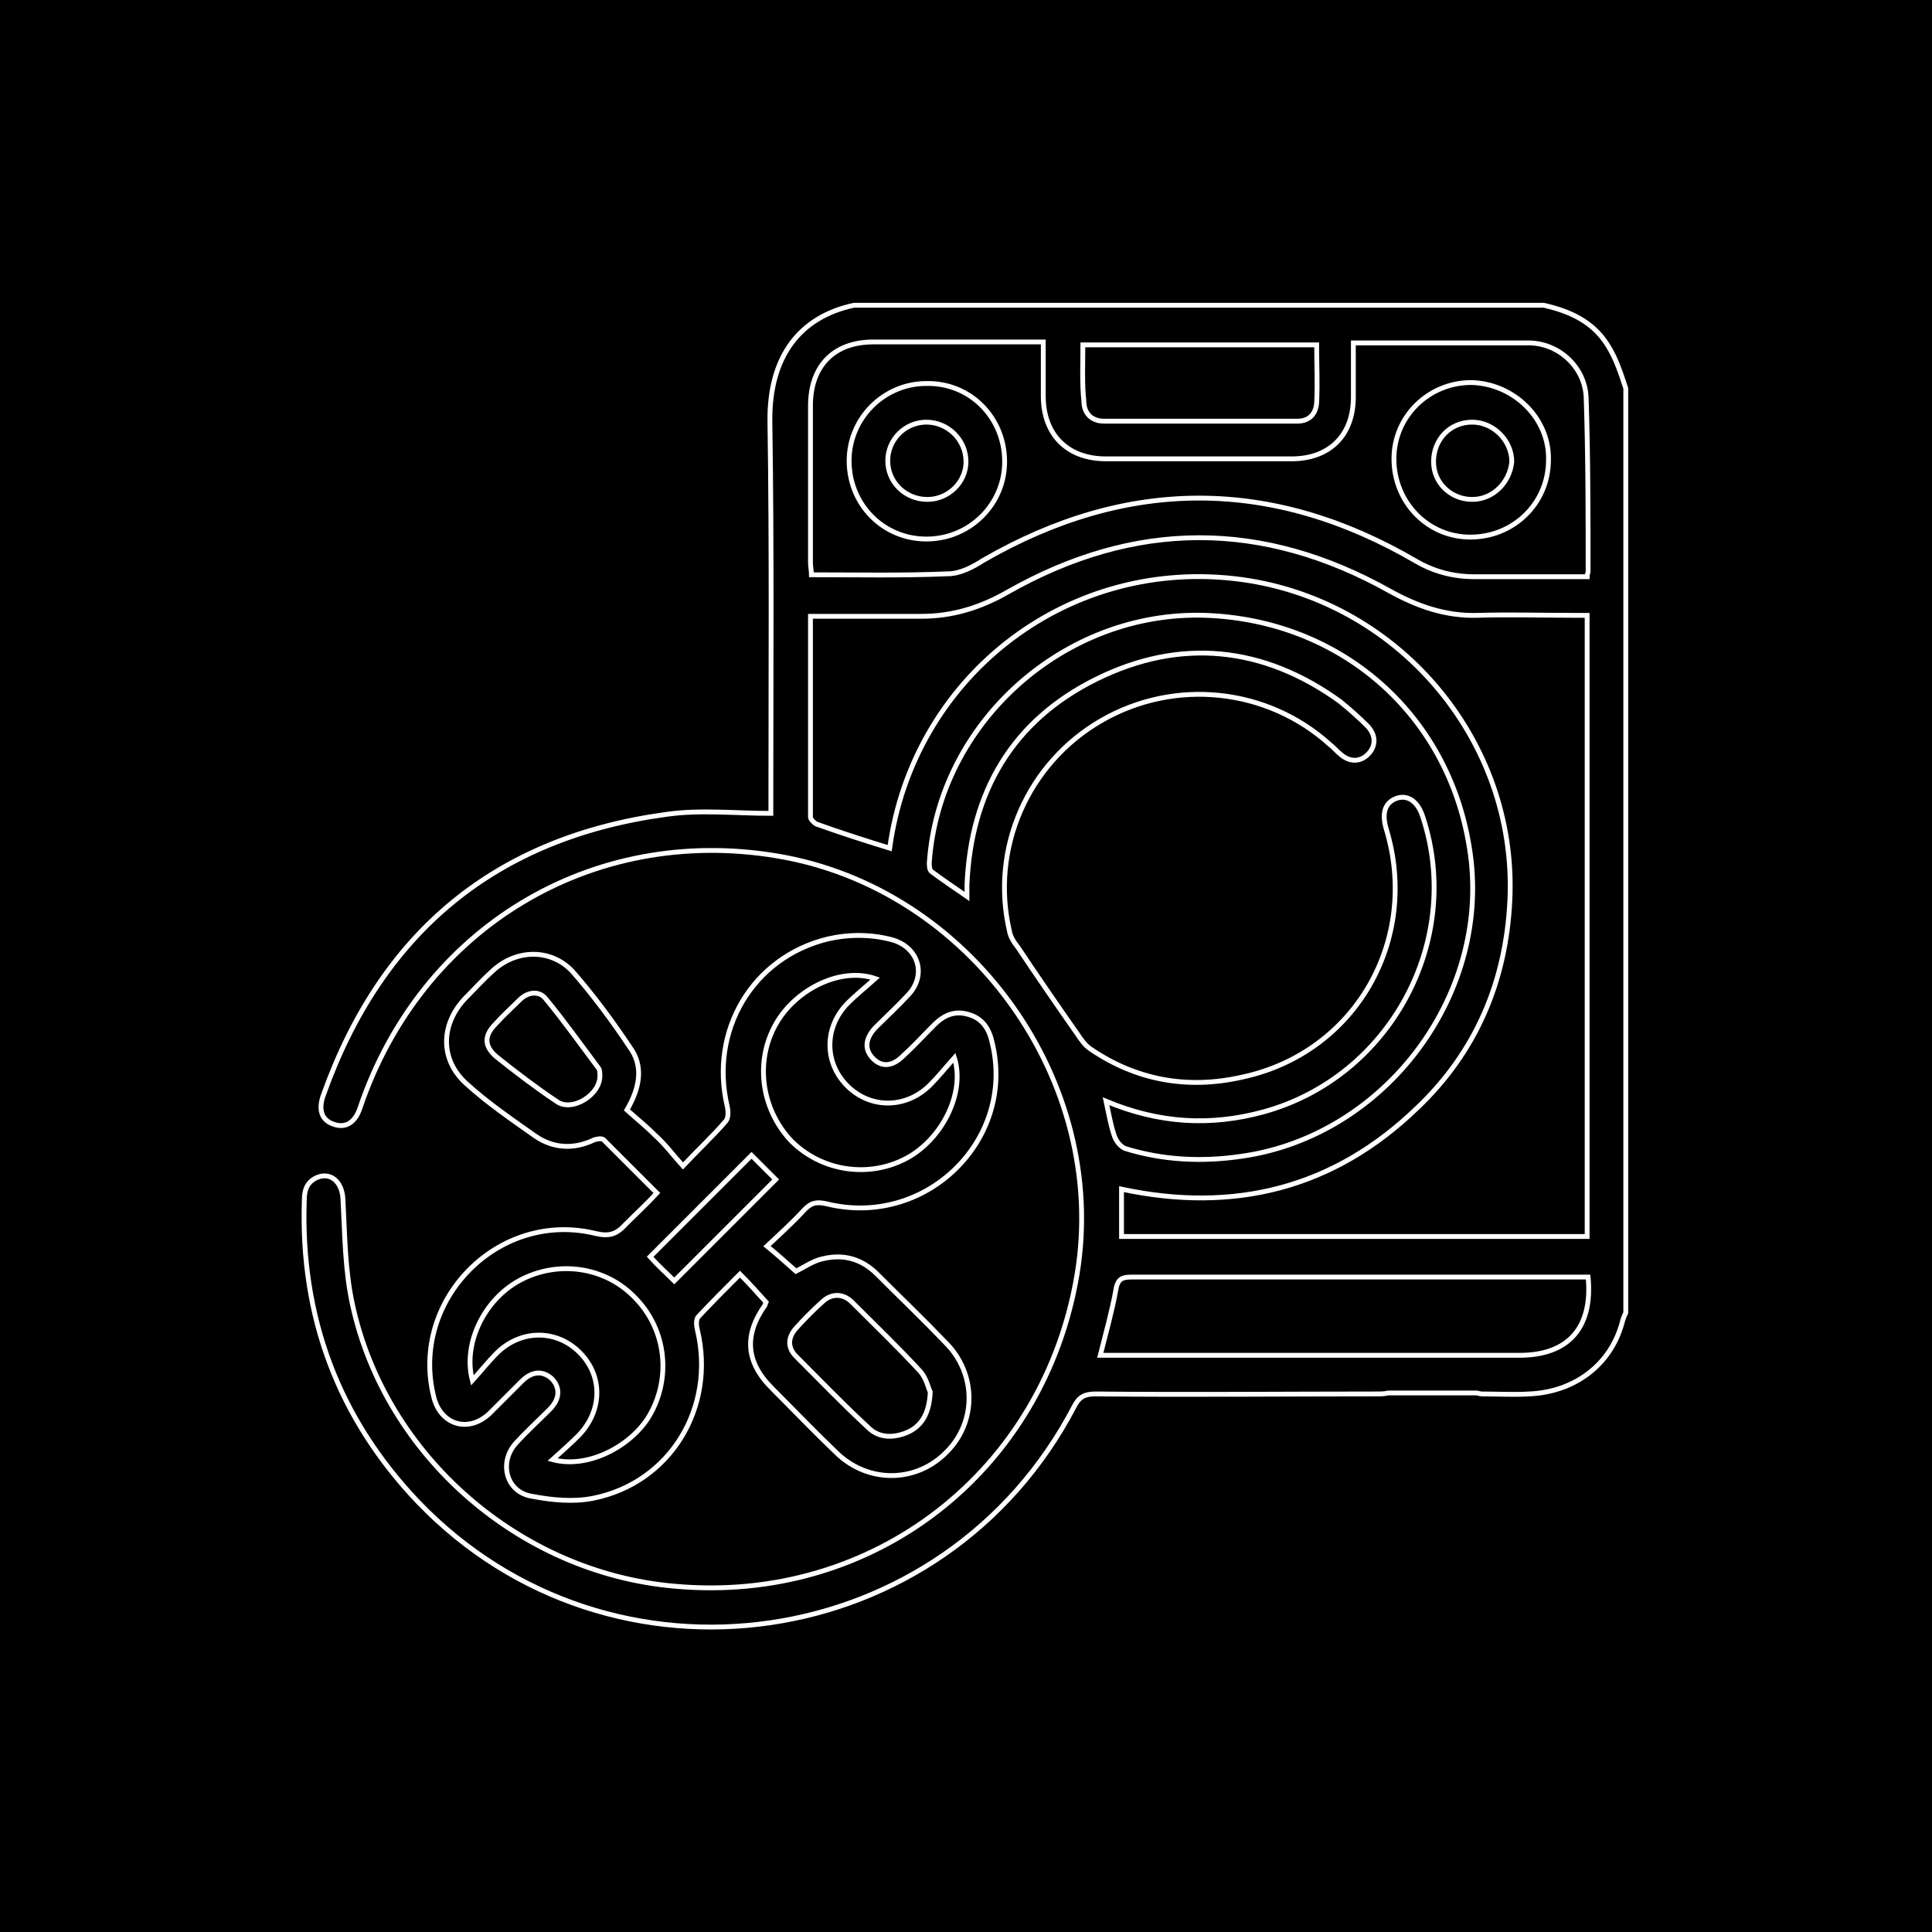
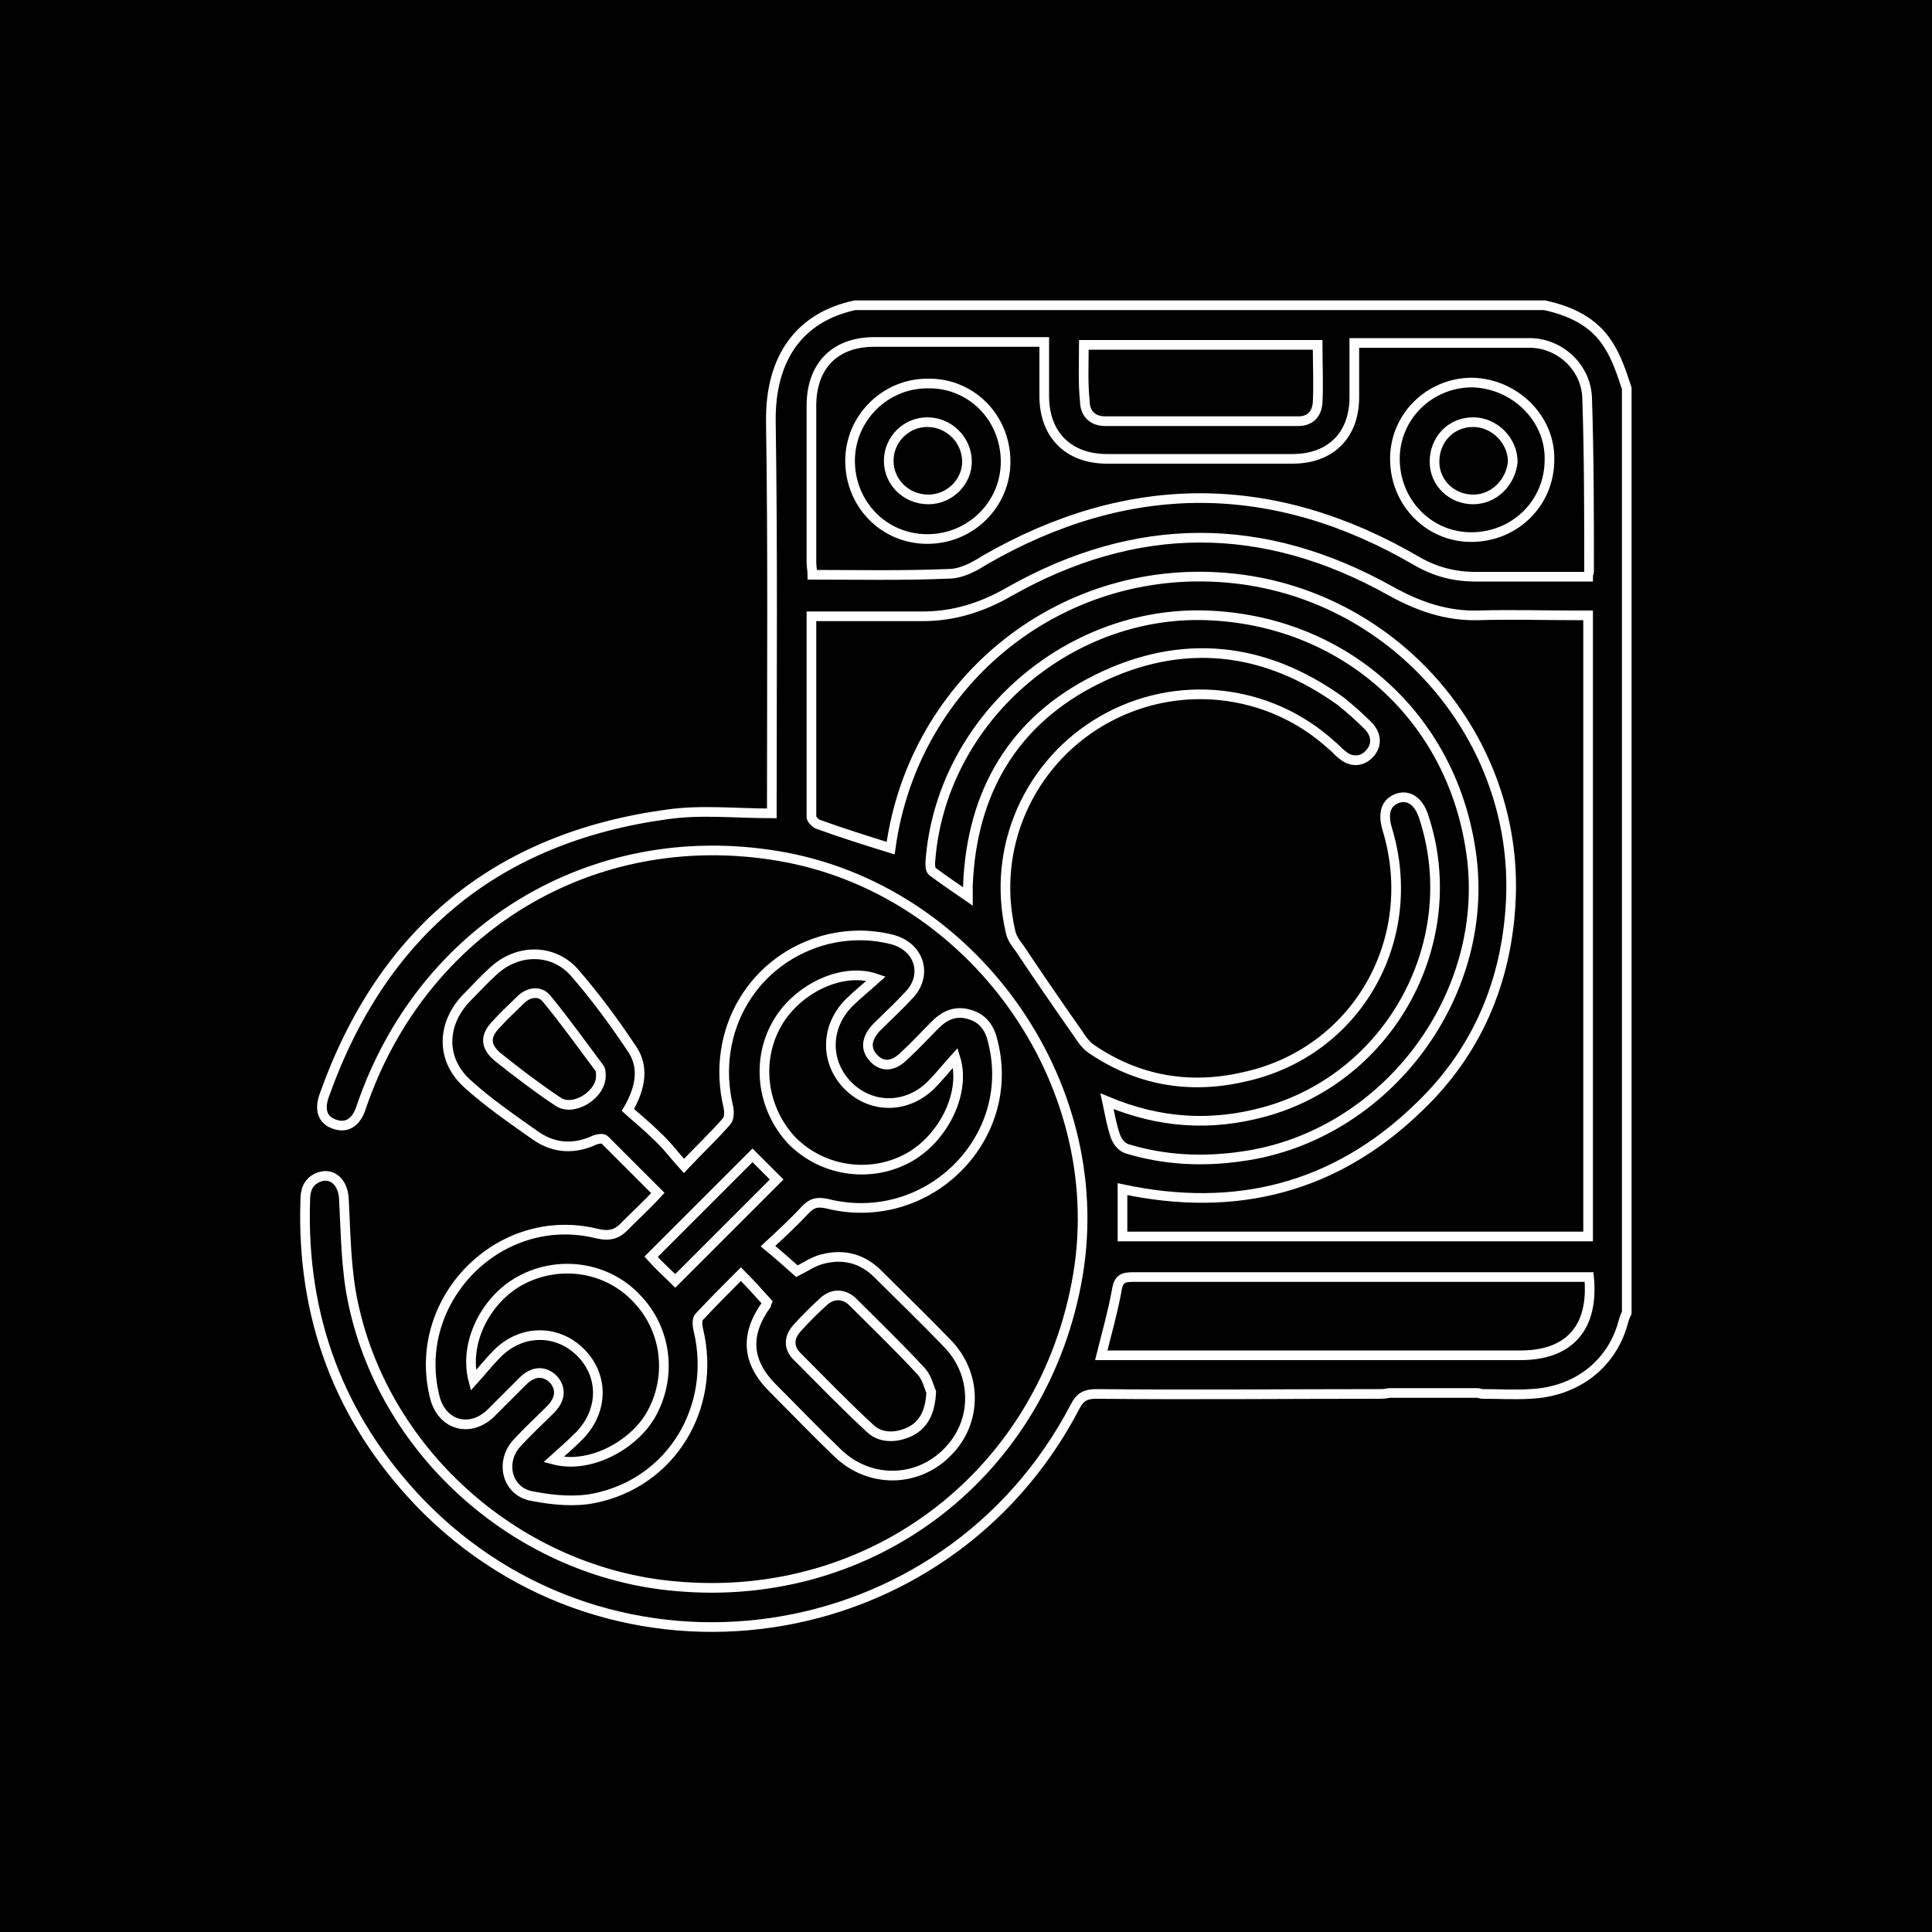
<svg xmlns="http://www.w3.org/2000/svg" version="1.1" id="Layer_1" x="0px" y="0px" viewBox="0 0 200 200" style="enable-background:new 0 0 200 200;" xml:space="preserve">
  <style type="text/css">
- 	.st0{stroke:#FFFFFF;stroke-width:0.5;stroke-miterlimit:10;}
+ 	.st0{stroke:#FFFFFF;stroke-miterlimit:10;}
</style>
  <rect width="200" height="200" />
  <g>
-     <path class="st0" d="M166.4,35.7c-1.5-2.4-3.9-3.5-6.6-4.1c-23.8,0-47.6,0-71.4,0c-5.6,1.2-8.8,5.3-8.7,12.1c0.2,13,0.1,26,0.1,39   c0,0.5,0,1,0,1.5c-3.7,0-7.3-0.4-10.8,0.1c-17.7,2.4-29.5,12.2-35.5,29c-0.6,1.6-0.2,2.7,1.1,3.1c1.2,0.4,2.2-0.2,2.7-1.8   c6.3-18.5,23.9-29.2,43.1-26c20,3.3,34.4,23.3,31.1,43.3c-3.4,20.4-21.1,34.2-41.7,32.3c-16-1.4-29.9-13.5-33.3-29.1   c-0.8-3.6-0.8-7.3-1-11c-0.1-1.8-1.3-2.8-2.7-2.2c-1.1,0.5-1.3,1.4-1.3,2.4c-0.4,12,3.5,22.5,11.8,31.2c20,20.8,54.5,15.8,67.9-9.9   c0.5-1,1.1-1.3,2.2-1.3c9.7,0.1,19.4,0,29.1,0c0.4,0,0.8,0,1.2-0.1h9.1c0.2,0,0.4,0.1,0.6,0.1c1.6,0,3.3,0.1,4.9,0   c4.7-0.2,8.4-3,9.6-7.3c0.1-0.4,0.2-0.7,0.4-1.1c0-31.9,0-63.8,0-95.7C167.8,38.7,167.3,37.1,166.4,35.7z M112.1,35.7   c8,0,16,0,24.2,0c0,2.1,0.1,4,0,6c-0.1,1.2-0.8,1.9-2,1.9c-6.7,0-13.3,0-20,0c-1.3,0-2.1-0.8-2.1-2.1   C112,39.7,112.1,37.7,112.1,35.7z M84.5,85.3c-0.2-0.1-0.6-0.5-0.6-0.7c0-6.8,0-13.7,0-20.8c0.6,0,1,0,1.5,0c3.3,0,6.7,0,10,0   c3.2,0,6.1-0.9,8.9-2.5c13.2-7.5,26.4-7.5,39.6-0.1c2.9,1.6,5.8,2.6,9.1,2.5s6.6,0,9.9,0c0.5,0,0.9,0,1.4,0c0,21.5,0,42.9,0,64.3   c-16.1,0-32.1,0-48.2,0c0-1.6,0-3.2,0-4.9c11.7,2.5,22-0.1,30.6-8.4c6.1-5.8,9.2-13.1,9.6-21.5c0.8-16.7-11.8-31.4-28.5-33.3   c-17.7-2-33.3,10.4-35.7,27.9C89.5,87,87,86.2,84.5,85.3z M112.9,108.6c-0.6-0.4-1-1-1.4-1.6c-2.1-3-4.1-5.9-6.1-8.9   c-0.4-0.5-0.8-1.1-0.9-1.7c-2-8.6,1.9-17.4,9.5-21.8c7.6-4.4,17.2-3.4,23.7,2.5c0.4,0.3,0.7,0.7,1.1,1c0.9,0.8,2,0.8,2.8,0   s0.9-1.9,0-2.9c-0.9-0.9-1.9-1.8-2.9-2.6c-7.9-5.7-16.5-6.6-25.2-2.3c-8.7,4.3-13,11.7-13.4,21.3c0,0.3,0,0.6,0,1.2   c-1.3-0.9-2.5-1.7-3.7-2.6c-0.2-0.2-0.2-0.6-0.2-0.9c1-14.5,14-26.1,28.6-25.6c14,0.5,25.1,10.2,27.3,24c2.5,15-8.6,29.9-23.6,32   c-4.1,0.6-8.1,0.4-12-0.8c-0.5-0.2-0.9-0.7-1.1-1.2c-0.4-1.1-0.6-2.3-0.9-3.7c5.5,2.3,10.8,2.6,16.3,1.1   c13.1-3.6,20.7-17.7,16.5-30.5c-0.5-1.6-1.5-2.3-2.6-2c-1.3,0.4-1.7,1.5-1.2,3.2c3.5,11.5-3.2,23.2-14.9,25.7   C122.9,112.8,117.6,111.8,112.9,108.6z M157.3,140.3c-1.2,0-2.5,0-3.7,0c-0.1,0-0.1,0-0.1,0h-9.7c-0.3,0-0.7,0-1,0   c-9.1,0-18.2,0-27.3,0c-0.5,0-1,0-1.6,0c0.6-2.4,1.2-4.5,1.6-6.7c0.2-1.3,0.7-1.4,1.8-1.4c15.2,0,30.5,0,45.7,0c0.5,0,1,0,1.4,0   C164.9,137.4,162.4,140.3,157.3,140.3z M164.4,59.2c0,0.1-0.1,0.2-0.1,0.5c-1.1,0-2.3,0-3.4,0c-2.8,0-5.5,0-8.3,0   c-2.1,0-4.1-0.5-6-1.6c-14.9-8.7-29.9-8.7-44.8-0.1c-1.1,0.7-2.4,1.4-3.7,1.4c-4.7,0.2-9.3,0.1-14.1,0.1c0-0.4-0.1-0.8-0.1-1.3   c0-5.4,0-10.8,0-16.2c0-4.1,2.4-6.6,6.5-6.6c5.4,0,10.9,0,16.3,0c0.4,0,0.8,0,1.3,0c0,2,0,3.8,0,5.6c0,4,2.5,6.5,6.5,6.5   c6.4,0,12.8,0,19.2,0c3.9,0,6.4-2.4,6.4-6.4c0-1.8,0-3.6,0-5.6c4.2,0,8.2,0,12.2,0c2.1,0,4.1,0,6.1,0c3.1,0.1,5.7,2.6,5.8,5.7   C164.4,47.3,164.4,53.3,164.4,59.2z" />
-     <path class="st0" d="M64.7,126.8c-0.9,1-1.7,1.2-3,0.9c-10.1-2.5-19.3,6.9-16.8,16.9c0.7,2.9,3.6,3.8,5.8,1.7   c1.1-1.1,2.2-2.2,3.3-3.3s2.2-1.1,3.1-0.3c0.9,0.9,0.9,2.1-0.2,3.2c-1.2,1.2-2.4,2.3-3.5,3.5c-1.8,2-1,5.1,1.7,5.5   c2.1,0.4,4.3,0.6,6.3,0.2c8-1.6,12.7-9.4,10.8-17.4c-0.1-0.4-0.2-1.1,0.1-1.4c1.4-1.5,2.8-2.9,4.3-4.4c1,1,1.8,1.9,2.7,2.9   c0,0-0.1,0.2-0.1,0.3c-2.2,3.1-2,5.9,0.7,8.6c2.2,2.2,4.4,4.5,6.7,6.7c3.3,3.2,8.3,3.1,11.4-0.1c3.1-3.1,3.1-8.1-0.1-11.3   c-2.3-2.4-4.7-4.7-7.1-7.1c-1.6-1.6-3.5-2.1-5.6-1.6c-1,0.2-2,0.9-2.8,1.3c-0.9-0.8-1.9-1.7-3-2.6c1.4-1.3,2.7-2.5,3.9-3.8   c0.7-0.7,1.2-0.8,2.2-0.6c10.3,2.6,19.7-6.6,17.2-16.7c-0.3-1.4-1-2.5-2.5-2.9c-1.4-0.4-2.5,0.1-3.5,1.1c-1.1,1.1-2.1,2.2-3.2,3.2   c-1.1,1.1-2.2,1.2-3.1,0.3c-0.9-0.9-0.9-2,0.2-3.2c1.2-1.2,2.4-2.3,3.5-3.5c1.8-2,1-4.8-1.7-5.6c-2.2-0.6-4.5-0.6-6.7-0.1   c-7.8,1.9-12.3,9.5-10.4,17.4c0.1,0.5,0.1,1.2-0.2,1.5c-1.3,1.5-2.8,2.9-4.4,4.6c-1-1.1-1.8-2.2-2.8-3.1c-1-1-2-1.8-3-2.7   c1.4-2.4,1.7-4.6,0.3-6.5c-1.8-2.7-3.8-5.4-5.9-7.8c-2.2-2.4-5.8-2.4-8.3-0.1c-1,0.9-1.9,1.9-2.8,2.8c-2.6,2.7-2.7,6.4,0.1,8.9   c2.2,2,4.7,3.7,7.1,5.4c1.9,1.3,4,1.4,6.1,0.4c0.3-0.1,0.8-0.2,1,0c1.8,1.8,3.6,3.6,5.5,5.5C67,124.6,65.8,125.7,64.7,126.8z    M82.4,137.5c0.9-1,1.8-1.9,2.8-2.8c0.9-0.8,2-0.8,2.9,0c2.4,2.4,4.9,4.8,7.2,7.3c0.6,0.7,0.8,1.7,1,2.1c-0.1,2.1-0.8,3.4-2.2,4.1   c-1.5,0.7-3.1,0.7-4.2-0.4c-2.6-2.4-5.1-5-7.6-7.5C81.5,139.4,81.6,138.4,82.4,137.5z M57.6,114c-2.1-1.4-4.2-3-6.2-4.6   c-1.3-1.1-1.3-2.2-0.1-3.4c0.8-0.9,1.7-1.7,2.5-2.5s2-1,2.7-0.1c1.9,2.3,3.6,4.7,5.4,7.1c0.2,0.2,0.2,0.6,0.2,0.8   C62.2,113.3,59.2,115.2,57.6,114z M80.5,105.7c2.1-3.4,6.6-5.6,10.1-4.4c-1,0.9-2,1.7-2.8,2.5c-2.5,2.5-2.5,6.2-0.1,8.6   s6.1,2.4,8.6-0.1c0.8-0.8,1.6-1.8,2.5-2.8c1.1,3.5-1.1,8.1-4.6,10.2c-3.9,2.3-9,1.7-12.3-1.6C78.7,114.7,78.1,109.6,80.5,105.7z    M77.8,119.6c0.9,0.9,1.8,1.8,2.5,2.5c-3.4,3.4-7,7-10.5,10.5c-0.8-0.8-1.7-1.6-2.5-2.5C70.8,126.6,74.3,123.1,77.8,119.6z    M67.2,146.6c-1.8,3-6.2,5.5-10,4.5c1-0.9,1.9-1.7,2.7-2.5c2.5-2.6,2.5-6.2,0.1-8.6c-2.4-2.4-6.1-2.4-8.6,0.1   c-0.8,0.8-1.6,1.8-2.5,2.8c-1-3.8,1.2-8.3,4.8-10.3c4-2.2,9-1.5,12.1,1.8C69,137.7,69.5,142.7,67.2,146.6z" />
-     <path class="st0" d="M95.9,39.7c-4.4,0-8,3.6-8,8c0,4.5,3.5,8.1,8,8.1s8.1-3.6,8.1-8C104,43.2,100.4,39.6,95.9,39.7z M96,51.7   c-2.3,0-4.1-1.8-4.1-4s1.8-4,4-4s4.1,1.8,4.1,4.1C100,49.9,98.2,51.7,96,51.7z" />
-     <path class="st0" d="M152.3,39.6c-4.4,0-8,3.5-8,7.9c0,4.5,3.5,8.1,7.9,8.1c4.5,0,8.1-3.5,8.1-8C160.4,43.3,156.7,39.7,152.3,39.6z    M152.4,51.7c-2.2,0-4-1.7-4-3.9c0-2.3,1.7-4.1,4-4.1c2.2,0,4.1,1.9,4.1,4.1C156.3,49.9,154.6,51.7,152.4,51.7z" />
+     <path class="st0" d="M166.5,35.7c-1.5-2.4-3.9-3.5-6.6-4.1c-23.8,0-47.6,0-71.4,0c-5.6,1.2-8.8,5.3-8.7,12.1c0.2,13,0.1,26,0.1,39   c0,0.5,0,1,0,1.5c-3.7,0-7.3-0.4-10.8,0.1c-17.7,2.4-29.5,12.2-35.5,29c-0.6,1.6-0.2,2.7,1.1,3.1c1.2,0.4,2.2-0.2,2.7-1.8   c6.3-18.5,23.9-29.2,43.1-26c20,3.3,34.4,23.3,31.1,43.3c-3.4,20.4-21.1,34.2-41.7,32.3c-16-1.4-29.9-13.5-33.3-29.1   c-0.8-3.6-0.8-7.3-1-11c-0.1-1.8-1.3-2.8-2.7-2.2c-1.1,0.5-1.3,1.4-1.3,2.4c-0.4,12,3.5,22.5,11.8,31.2c20,20.8,54.5,15.8,67.9-9.9   c0.5-1,1.1-1.3,2.2-1.3c9.7,0.1,19.4,0,29.1,0c0.4,0,0.8,0,1.2-0.1h9.1c0.2,0,0.4,0.1,0.6,0.1c1.6,0,3.3,0.1,4.9,0   c4.7-0.2,8.4-3,9.6-7.3c0.1-0.4,0.2-0.7,0.4-1.1c0-31.9,0-63.8,0-95.7C167.9,38.7,167.4,37.1,166.5,35.7z M112.2,35.7   c8,0,16,0,24.2,0c0,2.1,0.1,4,0,6c-0.1,1.2-0.8,1.9-2,1.9c-6.7,0-13.3,0-20,0c-1.3,0-2.1-0.8-2.1-2.1   C112.1,39.7,112.2,37.7,112.2,35.7z M84.6,85.3c-0.2-0.1-0.6-0.5-0.6-0.7c0-6.8,0-13.7,0-20.8c0.6,0,1,0,1.5,0c3.3,0,6.7,0,10,0   c3.2,0,6.1-0.9,8.9-2.5c13.2-7.5,26.4-7.5,39.6-0.1c2.9,1.6,5.8,2.6,9.1,2.5s6.6,0,9.9,0c0.5,0,0.9,0,1.4,0c0,21.5,0,42.9,0,64.3   c-16.1,0-32.1,0-48.2,0c0-1.6,0-3.2,0-4.9c11.7,2.5,22-0.1,30.6-8.4c6.1-5.8,9.2-13.1,9.6-21.5c0.8-16.7-11.8-31.4-28.5-33.3   c-17.7-2-33.3,10.4-35.7,27.9C89.6,87,87.1,86.2,84.6,85.3z M113,108.6c-0.6-0.4-1-1-1.4-1.6c-2.1-3-4.1-5.9-6.1-8.9   c-0.4-0.5-0.8-1.1-0.9-1.7c-2-8.6,1.9-17.4,9.5-21.8c7.6-4.4,17.2-3.4,23.7,2.5c0.4,0.3,0.7,0.7,1.1,1c0.9,0.8,2,0.8,2.8,0   s0.9-1.9,0-2.9c-0.9-0.9-1.9-1.8-2.9-2.6c-7.9-5.7-16.5-6.6-25.2-2.3c-8.7,4.3-13,11.7-13.4,21.3c0,0.3,0,0.6,0,1.2   c-1.3-0.9-2.5-1.7-3.7-2.6c-0.2-0.2-0.2-0.6-0.2-0.9c1-14.5,14-26.1,28.6-25.6c14,0.5,25.1,10.2,27.3,24c2.5,15-8.6,29.9-23.6,32   c-4.1,0.6-8.1,0.4-12-0.8c-0.5-0.2-0.9-0.7-1.1-1.2c-0.4-1.1-0.6-2.3-0.9-3.7c5.5,2.3,10.8,2.6,16.3,1.1   c13.1-3.6,20.7-17.7,16.5-30.5c-0.5-1.6-1.5-2.3-2.6-2c-1.3,0.4-1.7,1.5-1.2,3.2c3.5,11.5-3.2,23.2-14.9,25.7   C123,112.8,117.7,111.8,113,108.6z M157.4,140.3c-1.2,0-2.5,0-3.7,0c-0.1,0-0.1,0-0.1,0h-9.7c-0.3,0-0.7,0-1,0   c-9.1,0-18.2,0-27.3,0c-0.5,0-1,0-1.6,0c0.6-2.4,1.2-4.5,1.6-6.7c0.2-1.3,0.7-1.4,1.8-1.4c15.2,0,30.5,0,45.7,0c0.5,0,1,0,1.4,0   C165,137.4,162.5,140.3,157.4,140.3z M164.5,59.2c0,0.1-0.1,0.2-0.1,0.5c-1.1,0-2.3,0-3.4,0c-2.8,0-5.5,0-8.3,0   c-2.1,0-4.1-0.5-6-1.6c-14.9-8.7-29.9-8.7-44.8-0.1c-1.1,0.7-2.4,1.4-3.7,1.4c-4.7,0.2-9.3,0.1-14.1,0.1c0-0.4-0.1-0.8-0.1-1.3   c0-5.4,0-10.8,0-16.2c0-4.1,2.4-6.6,6.5-6.6c5.4,0,10.9,0,16.3,0c0.4,0,0.8,0,1.3,0c0,2,0,3.8,0,5.6c0,4,2.5,6.5,6.5,6.5   c6.4,0,12.8,0,19.2,0c3.9,0,6.4-2.4,6.4-6.4c0-1.8,0-3.6,0-5.6c4.2,0,8.2,0,12.2,0c2.1,0,4.1,0,6.1,0c3.1,0.1,5.7,2.6,5.8,5.7   C164.5,47.3,164.5,53.3,164.5,59.2z" />
+     <path class="st0" d="M64.8,126.8c-0.9,1-1.7,1.2-3,0.9c-10.1-2.5-19.3,6.9-16.8,16.9c0.7,2.9,3.6,3.8,5.8,1.7   c1.1-1.1,2.2-2.2,3.3-3.3s2.2-1.1,3.1-0.3c0.9,0.9,0.9,2.1-0.2,3.2c-1.2,1.2-2.4,2.3-3.5,3.5c-1.8,2-1,5.1,1.7,5.5   c2.1,0.4,4.3,0.6,6.3,0.2c8-1.6,12.7-9.4,10.8-17.4c-0.1-0.4-0.2-1.1,0.1-1.4c1.4-1.5,2.8-2.9,4.3-4.4c1,1,1.8,1.9,2.7,2.9   c0,0-0.1,0.2-0.1,0.3c-2.2,3.1-2,5.9,0.7,8.6c2.2,2.2,4.4,4.5,6.7,6.7c3.3,3.2,8.3,3.1,11.4-0.1c3.1-3.1,3.1-8.1-0.1-11.3   c-2.3-2.4-4.7-4.7-7.1-7.1c-1.6-1.6-3.5-2.1-5.6-1.6c-1,0.2-2,0.9-2.8,1.3c-0.9-0.8-1.9-1.7-3-2.6c1.4-1.3,2.7-2.5,3.9-3.8   c0.7-0.7,1.2-0.8,2.2-0.6c10.3,2.6,19.7-6.6,17.2-16.7c-0.3-1.4-1-2.5-2.5-2.9c-1.4-0.4-2.5,0.1-3.5,1.1c-1.1,1.1-2.1,2.2-3.2,3.2   c-1.1,1.1-2.2,1.2-3.1,0.3c-0.9-0.9-0.9-2,0.2-3.2c1.2-1.2,2.4-2.3,3.5-3.5c1.8-2,1-4.8-1.7-5.6c-2.2-0.6-4.5-0.6-6.7-0.1   c-7.8,1.9-12.3,9.5-10.4,17.4c0.1,0.5,0.1,1.2-0.2,1.5c-1.3,1.5-2.8,2.9-4.4,4.6c-1-1.1-1.8-2.2-2.8-3.1c-1-1-2-1.8-3-2.7   c1.4-2.4,1.7-4.6,0.3-6.5c-1.8-2.7-3.8-5.4-5.9-7.8c-2.2-2.4-5.8-2.4-8.3-0.1c-1,0.9-1.9,1.9-2.8,2.8c-2.6,2.7-2.7,6.4,0.1,8.9   c2.2,2,4.7,3.7,7.1,5.4c1.9,1.3,4,1.4,6.1,0.4c0.3-0.1,0.8-0.2,1,0c1.8,1.8,3.6,3.6,5.5,5.5C67.1,124.6,65.9,125.7,64.8,126.8z    M82.5,137.5c0.9-1,1.8-1.9,2.8-2.8c0.9-0.8,2-0.8,2.9,0c2.4,2.4,4.9,4.8,7.2,7.3c0.6,0.7,0.8,1.7,1,2.1c-0.1,2.1-0.8,3.4-2.2,4.1   c-1.5,0.7-3.1,0.7-4.2-0.4c-2.6-2.4-5.1-5-7.6-7.5C81.6,139.4,81.7,138.4,82.5,137.5z M57.7,114c-2.1-1.4-4.2-3-6.2-4.6   c-1.3-1.1-1.3-2.2-0.1-3.4c0.8-0.9,1.7-1.7,2.5-2.5s2-1,2.7-0.1c1.9,2.3,3.6,4.7,5.4,7.1c0.2,0.2,0.2,0.6,0.2,0.8   C62.3,113.3,59.3,115.2,57.7,114z M80.6,105.7c2.1-3.4,6.6-5.6,10.1-4.4c-1,0.9-2,1.7-2.8,2.5c-2.5,2.5-2.5,6.2-0.1,8.6   s6.1,2.4,8.6-0.1c0.8-0.8,1.6-1.8,2.5-2.8c1.1,3.5-1.1,8.1-4.6,10.2c-3.9,2.3-9,1.7-12.3-1.6C78.8,114.7,78.2,109.6,80.6,105.7z    M77.9,119.6c0.9,0.9,1.8,1.8,2.5,2.5c-3.4,3.4-7,7-10.5,10.5c-0.8-0.8-1.7-1.6-2.5-2.5C70.9,126.6,74.4,123.1,77.9,119.6z    M67.3,146.6c-1.8,3-6.2,5.5-10,4.5c1-0.9,1.9-1.7,2.7-2.5c2.5-2.6,2.5-6.2,0.1-8.6c-2.4-2.4-6.1-2.4-8.6,0.1   c-0.8,0.8-1.6,1.8-2.5,2.8c-1-3.8,1.2-8.3,4.8-10.3c4-2.2,9-1.5,12.1,1.8C69.1,137.7,69.6,142.7,67.3,146.6z" />
+     <path class="st0" d="M96,39.7c-4.4,0-8,3.6-8,8c0,4.5,3.5,8.1,8,8.1s8.1-3.6,8.1-8C104.1,43.2,100.5,39.6,96,39.7z M96.1,51.7   c-2.3,0-4.1-1.8-4.1-4s1.8-4,4-4s4.1,1.8,4.1,4.1C100.1,49.9,98.3,51.7,96.1,51.7z" />
+     <path class="st0" d="M152.4,39.6c-4.4,0-8,3.5-8,7.9c0,4.5,3.5,8.1,7.9,8.1c4.5,0,8.1-3.5,8.1-8C160.5,43.3,156.8,39.7,152.4,39.6z    M152.5,51.7c-2.2,0-4-1.7-4-3.9c0-2.3,1.7-4.1,4-4.1c2.2,0,4.1,1.9,4.1,4.1C156.4,49.9,154.7,51.7,152.5,51.7z" />
  </g>
</svg>
